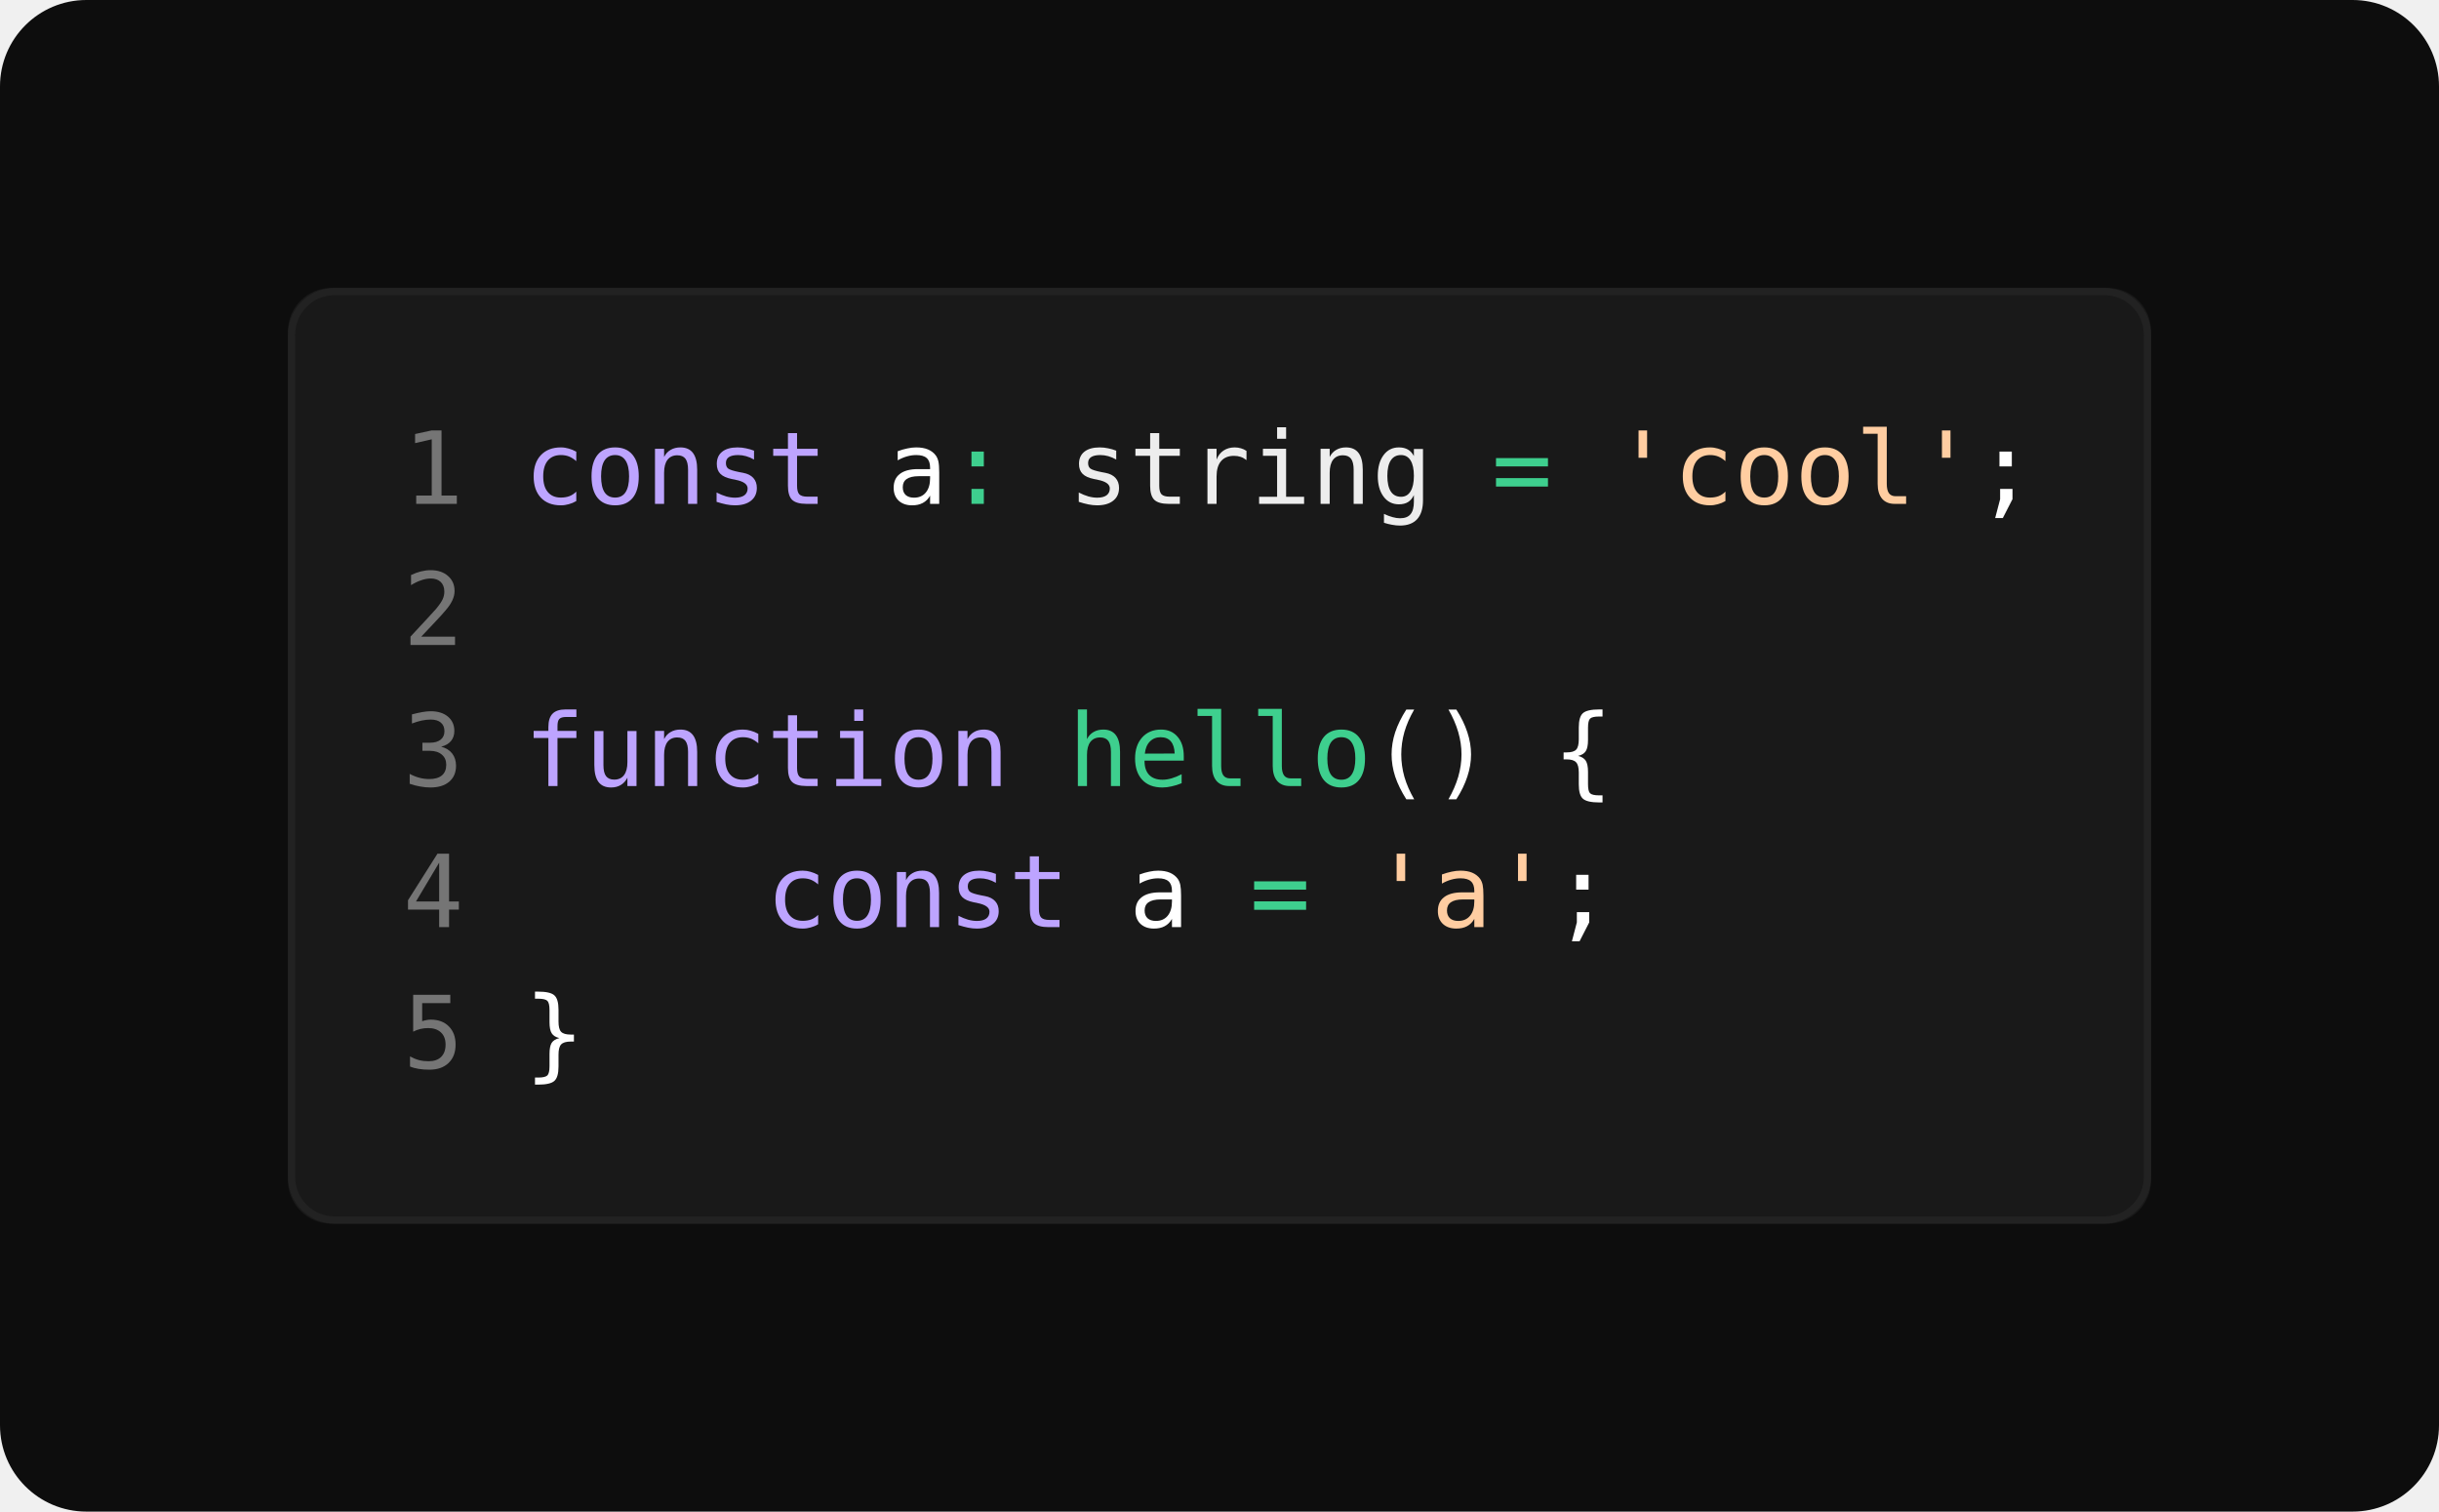
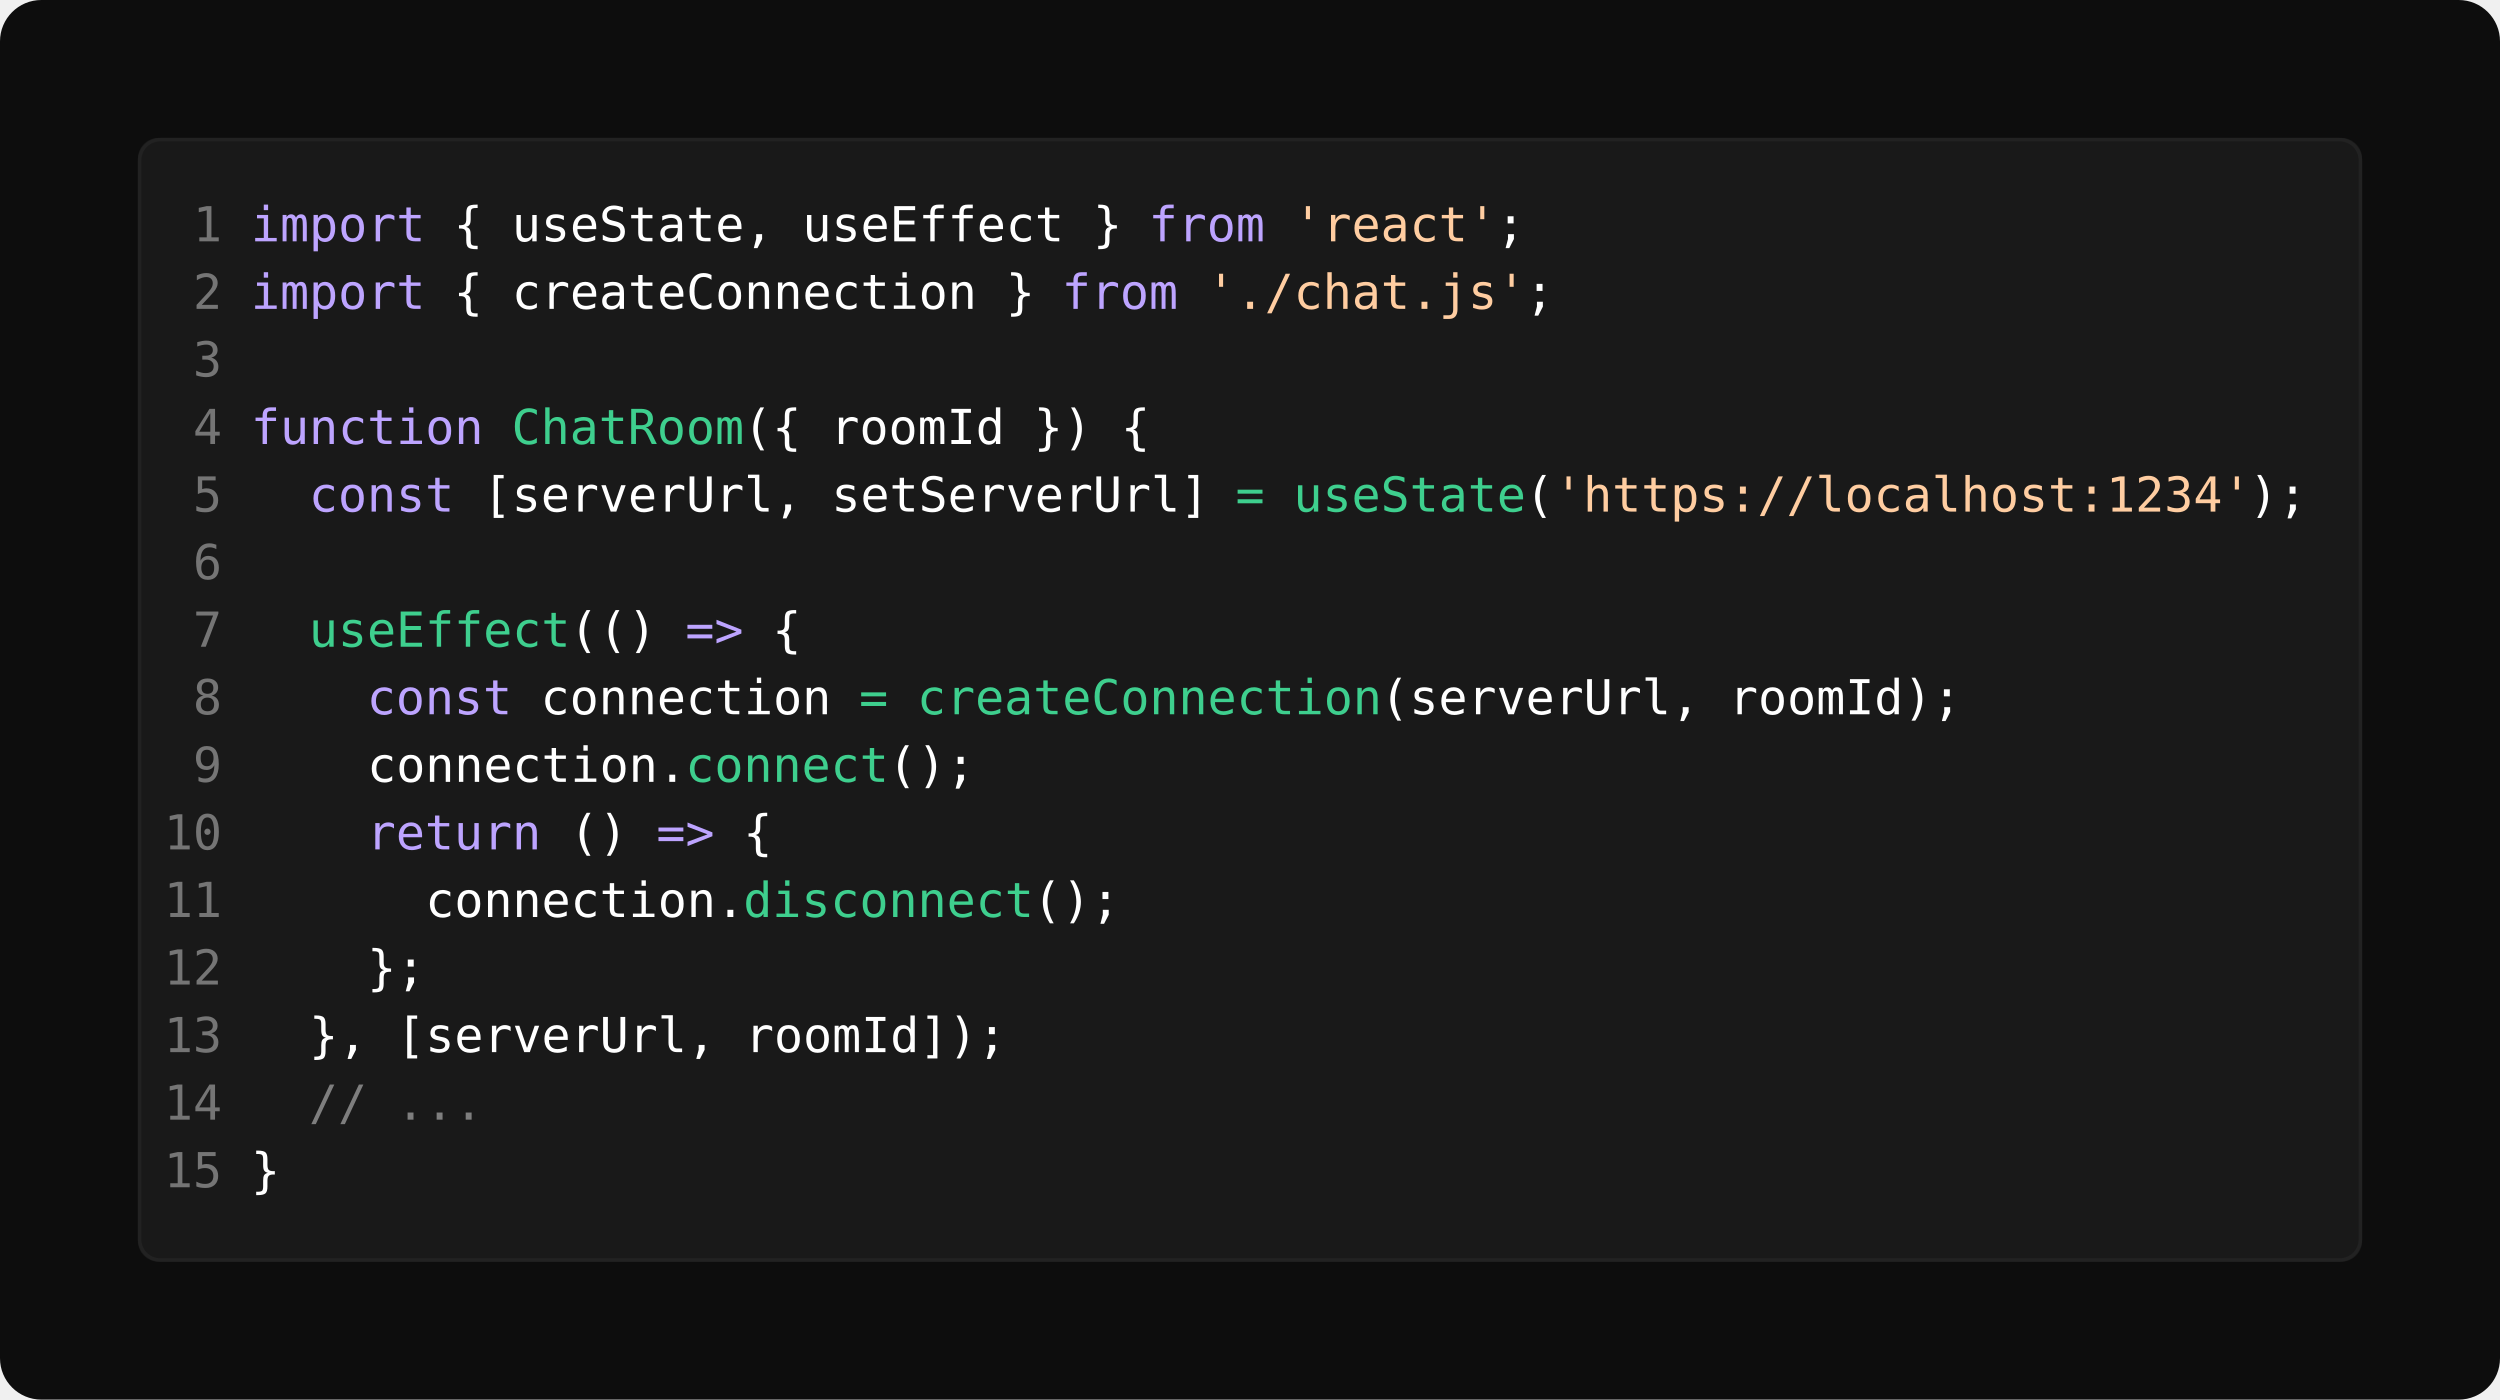
- <svg xmlns="http://www.w3.org/2000/svg" viewBox="0 0 338.8 210" width="338.8" height="210">
-   <rect x="0" y="0" width="338.8" height="210" fill="#0d0d0d" rx="12" ry="12" />
+ <svg xmlns="http://www.w3.org/2000/svg" viewBox="0 0 725.2 406" width="725.2" height="406">
+   <rect x="0" y="0" width="725.2" height="406" fill="#0d0d0d" rx="12" ry="12" />
  <g transform="translate(40, 40)">
-     <rect x="0" y="0" width="258.8" height="130" fill="#191919" rx="6" ry="6" />
-     <rect x="0.5" y="0.5" width="257.8" height="129" fill="none" stroke="#222222" stroke-width="1" rx="6" ry="6" />
+     <rect x="0" y="0" width="645.2" height="326" fill="#191919" rx="6" ry="6" />
+     <rect x="0.5" y="0.5" width="644.2" height="325" fill="none" stroke="#222222" stroke-width="1" rx="6" ry="6" />
    <g class="text">
      <text x="24.4" y="30" font-family="'JetBrains Mono', monospace" font-size="14" fill="#ffffff66" text-anchor="end" xml:space="preserve">1</text>
      <text y="30" font-family="'JetBrains Mono', monospace" font-size="14" xml:space="preserve">
-         <tspan x="32.8" fill="#bda4ff">const</tspan>
-         <tspan x="74.8" fill="#ffffff"> a</tspan>
-         <tspan x="91.6" fill="#3ecf8e">:</tspan>
-         <tspan x="100" fill="#ffffff"> </tspan>
-         <tspan x="108.4" fill="#ededed">string</tspan>
-         <tspan x="158.8" fill="#ffffff"> </tspan>
-         <tspan x="167.2" fill="#3ecf8e">=</tspan>
-         <tspan x="175.6" fill="#ffffff"> </tspan>
-         <tspan x="184" fill="#ffcda1">'cool'</tspan>
-         <tspan x="234.4" fill="#ffffff">;</tspan>
+         <tspan x="32.8" fill="#bda4ff">import</tspan>
+         <tspan x="83.2" fill="#ffffff"> { useState, useEffect } </tspan>
+         <tspan x="293.2" fill="#bda4ff">from</tspan>
+         <tspan x="326.8" fill="#ffffff"> </tspan>
+         <tspan x="335.2" fill="#ffcda1">'react'</tspan>
+         <tspan x="394" fill="#ffffff">;</tspan>
      </text>
      <text x="24.4" y="49.6" font-family="'JetBrains Mono', monospace" font-size="14" fill="#ffffff66" text-anchor="end" xml:space="preserve">2</text>
+       <text y="49.6" font-family="'JetBrains Mono', monospace" font-size="14" xml:space="preserve">
+         <tspan x="32.8" fill="#bda4ff">import</tspan>
+         <tspan x="83.2" fill="#ffffff"> { createConnection } </tspan>
+         <tspan x="268" fill="#bda4ff">from</tspan>
+         <tspan x="301.6" fill="#ffffff"> </tspan>
+         <tspan x="310" fill="#ffcda1">'./chat.js'</tspan>
+         <tspan x="402.4" fill="#ffffff">;</tspan>
+       </text>
      <text x="24.4" y="69.2" font-family="'JetBrains Mono', monospace" font-size="14" fill="#ffffff66" text-anchor="end" xml:space="preserve">3</text>
-       <text y="69.2" font-family="'JetBrains Mono', monospace" font-size="14" xml:space="preserve">
+       <text x="24.4" y="88.8" font-family="'JetBrains Mono', monospace" font-size="14" fill="#ffffff66" text-anchor="end" xml:space="preserve">4</text>
+       <text y="88.8" font-family="'JetBrains Mono', monospace" font-size="14" xml:space="preserve">
        <tspan x="32.8" fill="#bda4ff">function</tspan>
        <tspan x="100" fill="#ffffff"> </tspan>
-         <tspan x="108.4" fill="#3ecf8e">hello</tspan>
-         <tspan x="150.4" fill="#ffffff">() {</tspan>
-       </text>
-       <text x="24.4" y="88.8" font-family="'JetBrains Mono', monospace" font-size="14" fill="#ffffff66" text-anchor="end" xml:space="preserve">4</text>
-       <text y="88.8" font-family="'JetBrains Mono', monospace" font-size="14" xml:space="preserve">
-         <tspan x="32.8" fill="#ffffff">    </tspan>
-         <tspan x="66.4" fill="#bda4ff">const</tspan>
-         <tspan x="108.4" fill="#ffffff"> a </tspan>
-         <tspan x="133.6" fill="#3ecf8e">=</tspan>
-         <tspan x="142" fill="#ffffff"> </tspan>
-         <tspan x="150.4" fill="#ffcda1">'a'</tspan>
-         <tspan x="175.6" fill="#ffffff">;</tspan>
+         <tspan x="108.4" fill="#3ecf8e">ChatRoom</tspan>
+         <tspan x="175.6" fill="#ffffff">({ roomId }) {</tspan>
      </text>
      <text x="24.4" y="108.4" font-family="'JetBrains Mono', monospace" font-size="14" fill="#ffffff66" text-anchor="end" xml:space="preserve">5</text>
      <text y="108.4" font-family="'JetBrains Mono', monospace" font-size="14" xml:space="preserve">
+         <tspan x="32.8" fill="#ffffff">  </tspan>
+         <tspan x="49.6" fill="#bda4ff">const</tspan>
+         <tspan x="91.6" fill="#ffffff"> [serverUrl, setServerUrl] </tspan>
+         <tspan x="318.4" fill="#3ecf8e">=</tspan>
+         <tspan x="326.8" fill="#ffffff"> </tspan>
+         <tspan x="335.2" fill="#3ecf8e">useState</tspan>
+         <tspan x="402.4" fill="#ffffff">(</tspan>
+         <tspan x="410.8" fill="#ffcda1">'https://localhost:1234'</tspan>
+         <tspan x="612.4" fill="#ffffff">);</tspan>
+       </text>
+       <text x="24.4" y="128" font-family="'JetBrains Mono', monospace" font-size="14" fill="#ffffff66" text-anchor="end" xml:space="preserve">6</text>
+       <text x="24.4" y="147.6" font-family="'JetBrains Mono', monospace" font-size="14" fill="#ffffff66" text-anchor="end" xml:space="preserve">7</text>
+       <text y="147.6" font-family="'JetBrains Mono', monospace" font-size="14" xml:space="preserve">
+         <tspan x="32.8" fill="#ffffff">  </tspan>
+         <tspan x="49.6" fill="#3ecf8e">useEffect</tspan>
+         <tspan x="125.2" fill="#ffffff">(() </tspan>
+         <tspan x="158.8" fill="#bda4ff">=&gt;</tspan>
+         <tspan x="175.6" fill="#ffffff"> {</tspan>
+       </text>
+       <text x="24.4" y="167.2" font-family="'JetBrains Mono', monospace" font-size="14" fill="#ffffff66" text-anchor="end" xml:space="preserve">8</text>
+       <text y="167.2" font-family="'JetBrains Mono', monospace" font-size="14" xml:space="preserve">
+         <tspan x="32.8" fill="#ffffff">    </tspan>
+         <tspan x="66.4" fill="#bda4ff">const</tspan>
+         <tspan x="108.4" fill="#ffffff"> connection </tspan>
+         <tspan x="209.2" fill="#3ecf8e">=</tspan>
+         <tspan x="217.6" fill="#ffffff"> </tspan>
+         <tspan x="226" fill="#3ecf8e">createConnection</tspan>
+         <tspan x="360.4" fill="#ffffff">(serverUrl, roomId);</tspan>
+       </text>
+       <text x="24.4" y="186.8" font-family="'JetBrains Mono', monospace" font-size="14" fill="#ffffff66" text-anchor="end" xml:space="preserve">9</text>
+       <text y="186.8" font-family="'JetBrains Mono', monospace" font-size="14" xml:space="preserve">
+         <tspan x="32.8" fill="#ffffff">    connection.</tspan>
+         <tspan x="158.8" fill="#3ecf8e">connect</tspan>
+         <tspan x="217.6" fill="#ffffff">();</tspan>
+       </text>
+       <text x="24.4" y="206.4" font-family="'JetBrains Mono', monospace" font-size="14" fill="#ffffff66" text-anchor="end" xml:space="preserve">10</text>
+       <text y="206.4" font-family="'JetBrains Mono', monospace" font-size="14" xml:space="preserve">
+         <tspan x="32.8" fill="#ffffff">    </tspan>
+         <tspan x="66.4" fill="#bda4ff">return</tspan>
+         <tspan x="116.8" fill="#ffffff"> () </tspan>
+         <tspan x="150.4" fill="#bda4ff">=&gt;</tspan>
+         <tspan x="167.2" fill="#ffffff"> {</tspan>
+       </text>
+       <text x="24.4" y="226" font-family="'JetBrains Mono', monospace" font-size="14" fill="#ffffff66" text-anchor="end" xml:space="preserve">11</text>
+       <text y="226" font-family="'JetBrains Mono', monospace" font-size="14" xml:space="preserve">
+         <tspan x="32.8" fill="#ffffff">      connection.</tspan>
+         <tspan x="175.6" fill="#3ecf8e">disconnect</tspan>
+         <tspan x="259.6" fill="#ffffff">();</tspan>
+       </text>
+       <text x="24.4" y="245.6" font-family="'JetBrains Mono', monospace" font-size="14" fill="#ffffff66" text-anchor="end" xml:space="preserve">12</text>
+       <text y="245.6" font-family="'JetBrains Mono', monospace" font-size="14" xml:space="preserve">
+         <tspan x="32.8" fill="#ffffff">    };</tspan>
+       </text>
+       <text x="24.4" y="265.2" font-family="'JetBrains Mono', monospace" font-size="14" fill="#ffffff66" text-anchor="end" xml:space="preserve">13</text>
+       <text y="265.2" font-family="'JetBrains Mono', monospace" font-size="14" xml:space="preserve">
+         <tspan x="32.8" fill="#ffffff">  }, [serverUrl, roomId]);</tspan>
+       </text>
+       <text x="24.4" y="284.8" font-family="'JetBrains Mono', monospace" font-size="14" fill="#ffffff66" text-anchor="end" xml:space="preserve">14</text>
+       <text y="284.8" font-family="'JetBrains Mono', monospace" font-size="14" xml:space="preserve">
+         <tspan x="32.8" fill="#ffffff">  </tspan>
+         <tspan x="49.6" fill="#7e7e7e">// ...</tspan>
+       </text>
+       <text x="24.4" y="304.4" font-family="'JetBrains Mono', monospace" font-size="14" fill="#ffffff66" text-anchor="end" xml:space="preserve">15</text>
+       <text y="304.4" font-family="'JetBrains Mono', monospace" font-size="14" xml:space="preserve">
        <tspan x="32.8" fill="#ffffff">}</tspan>
      </text>
    </g>
  </g>
</svg>
